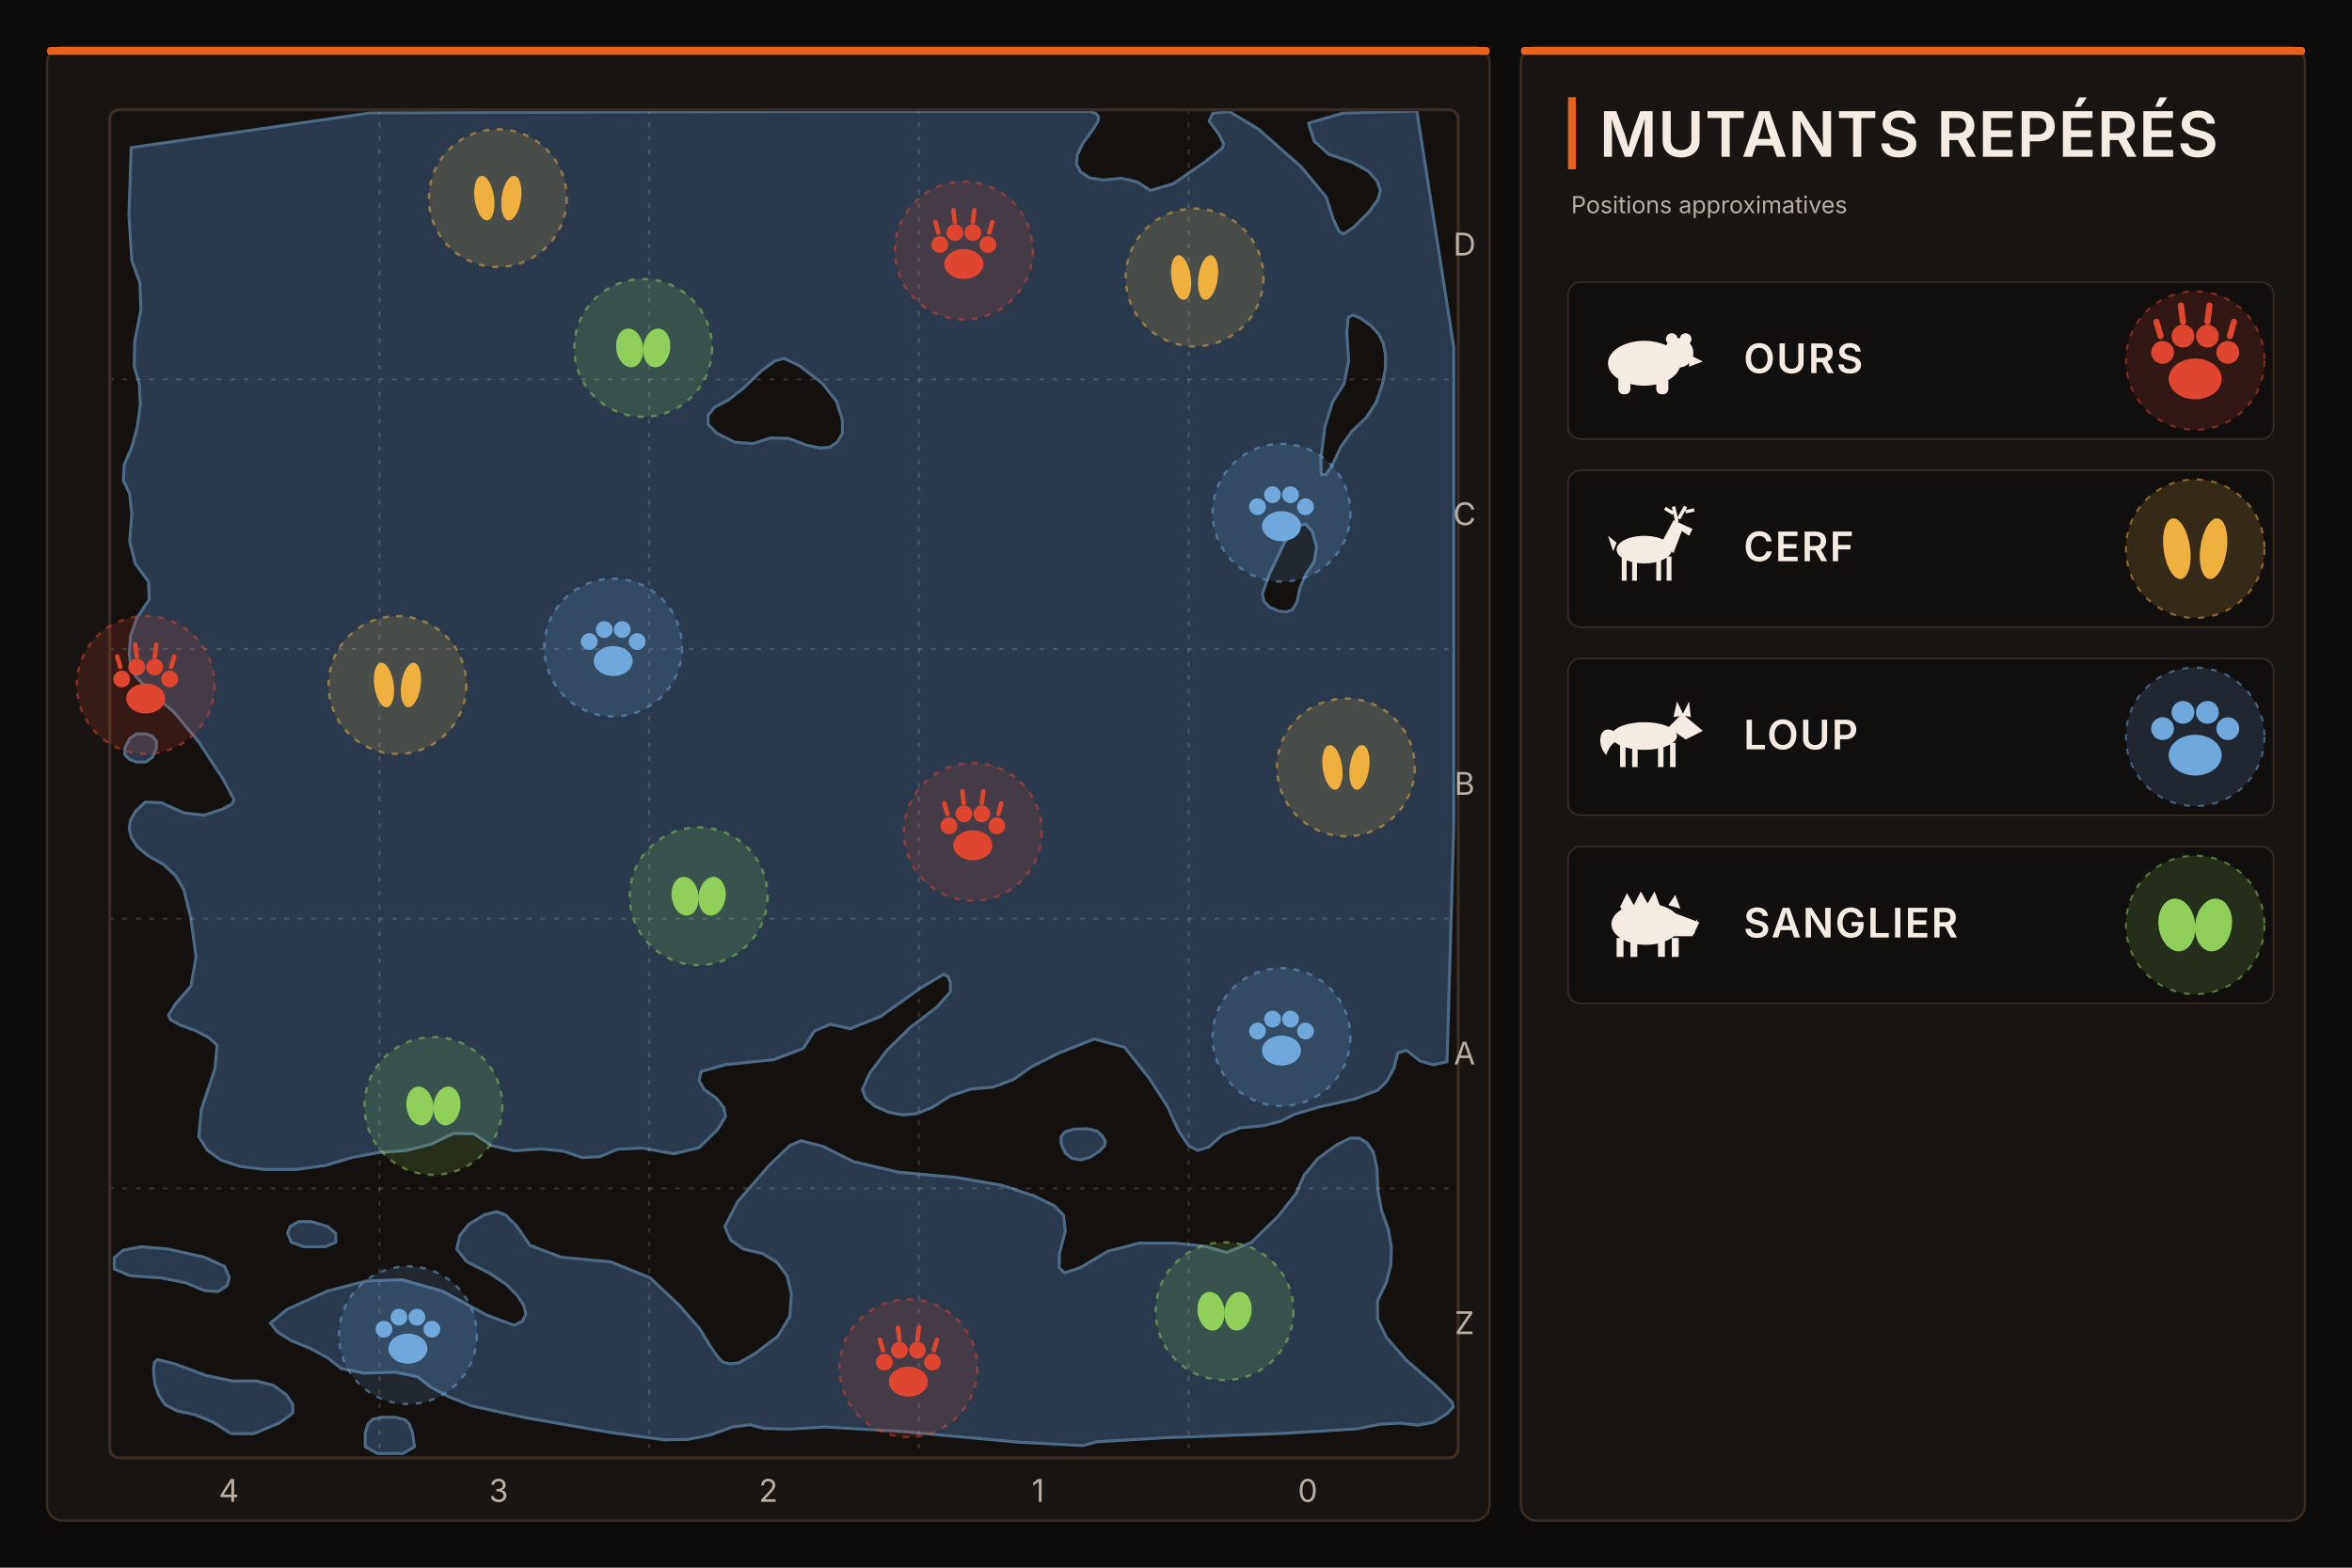
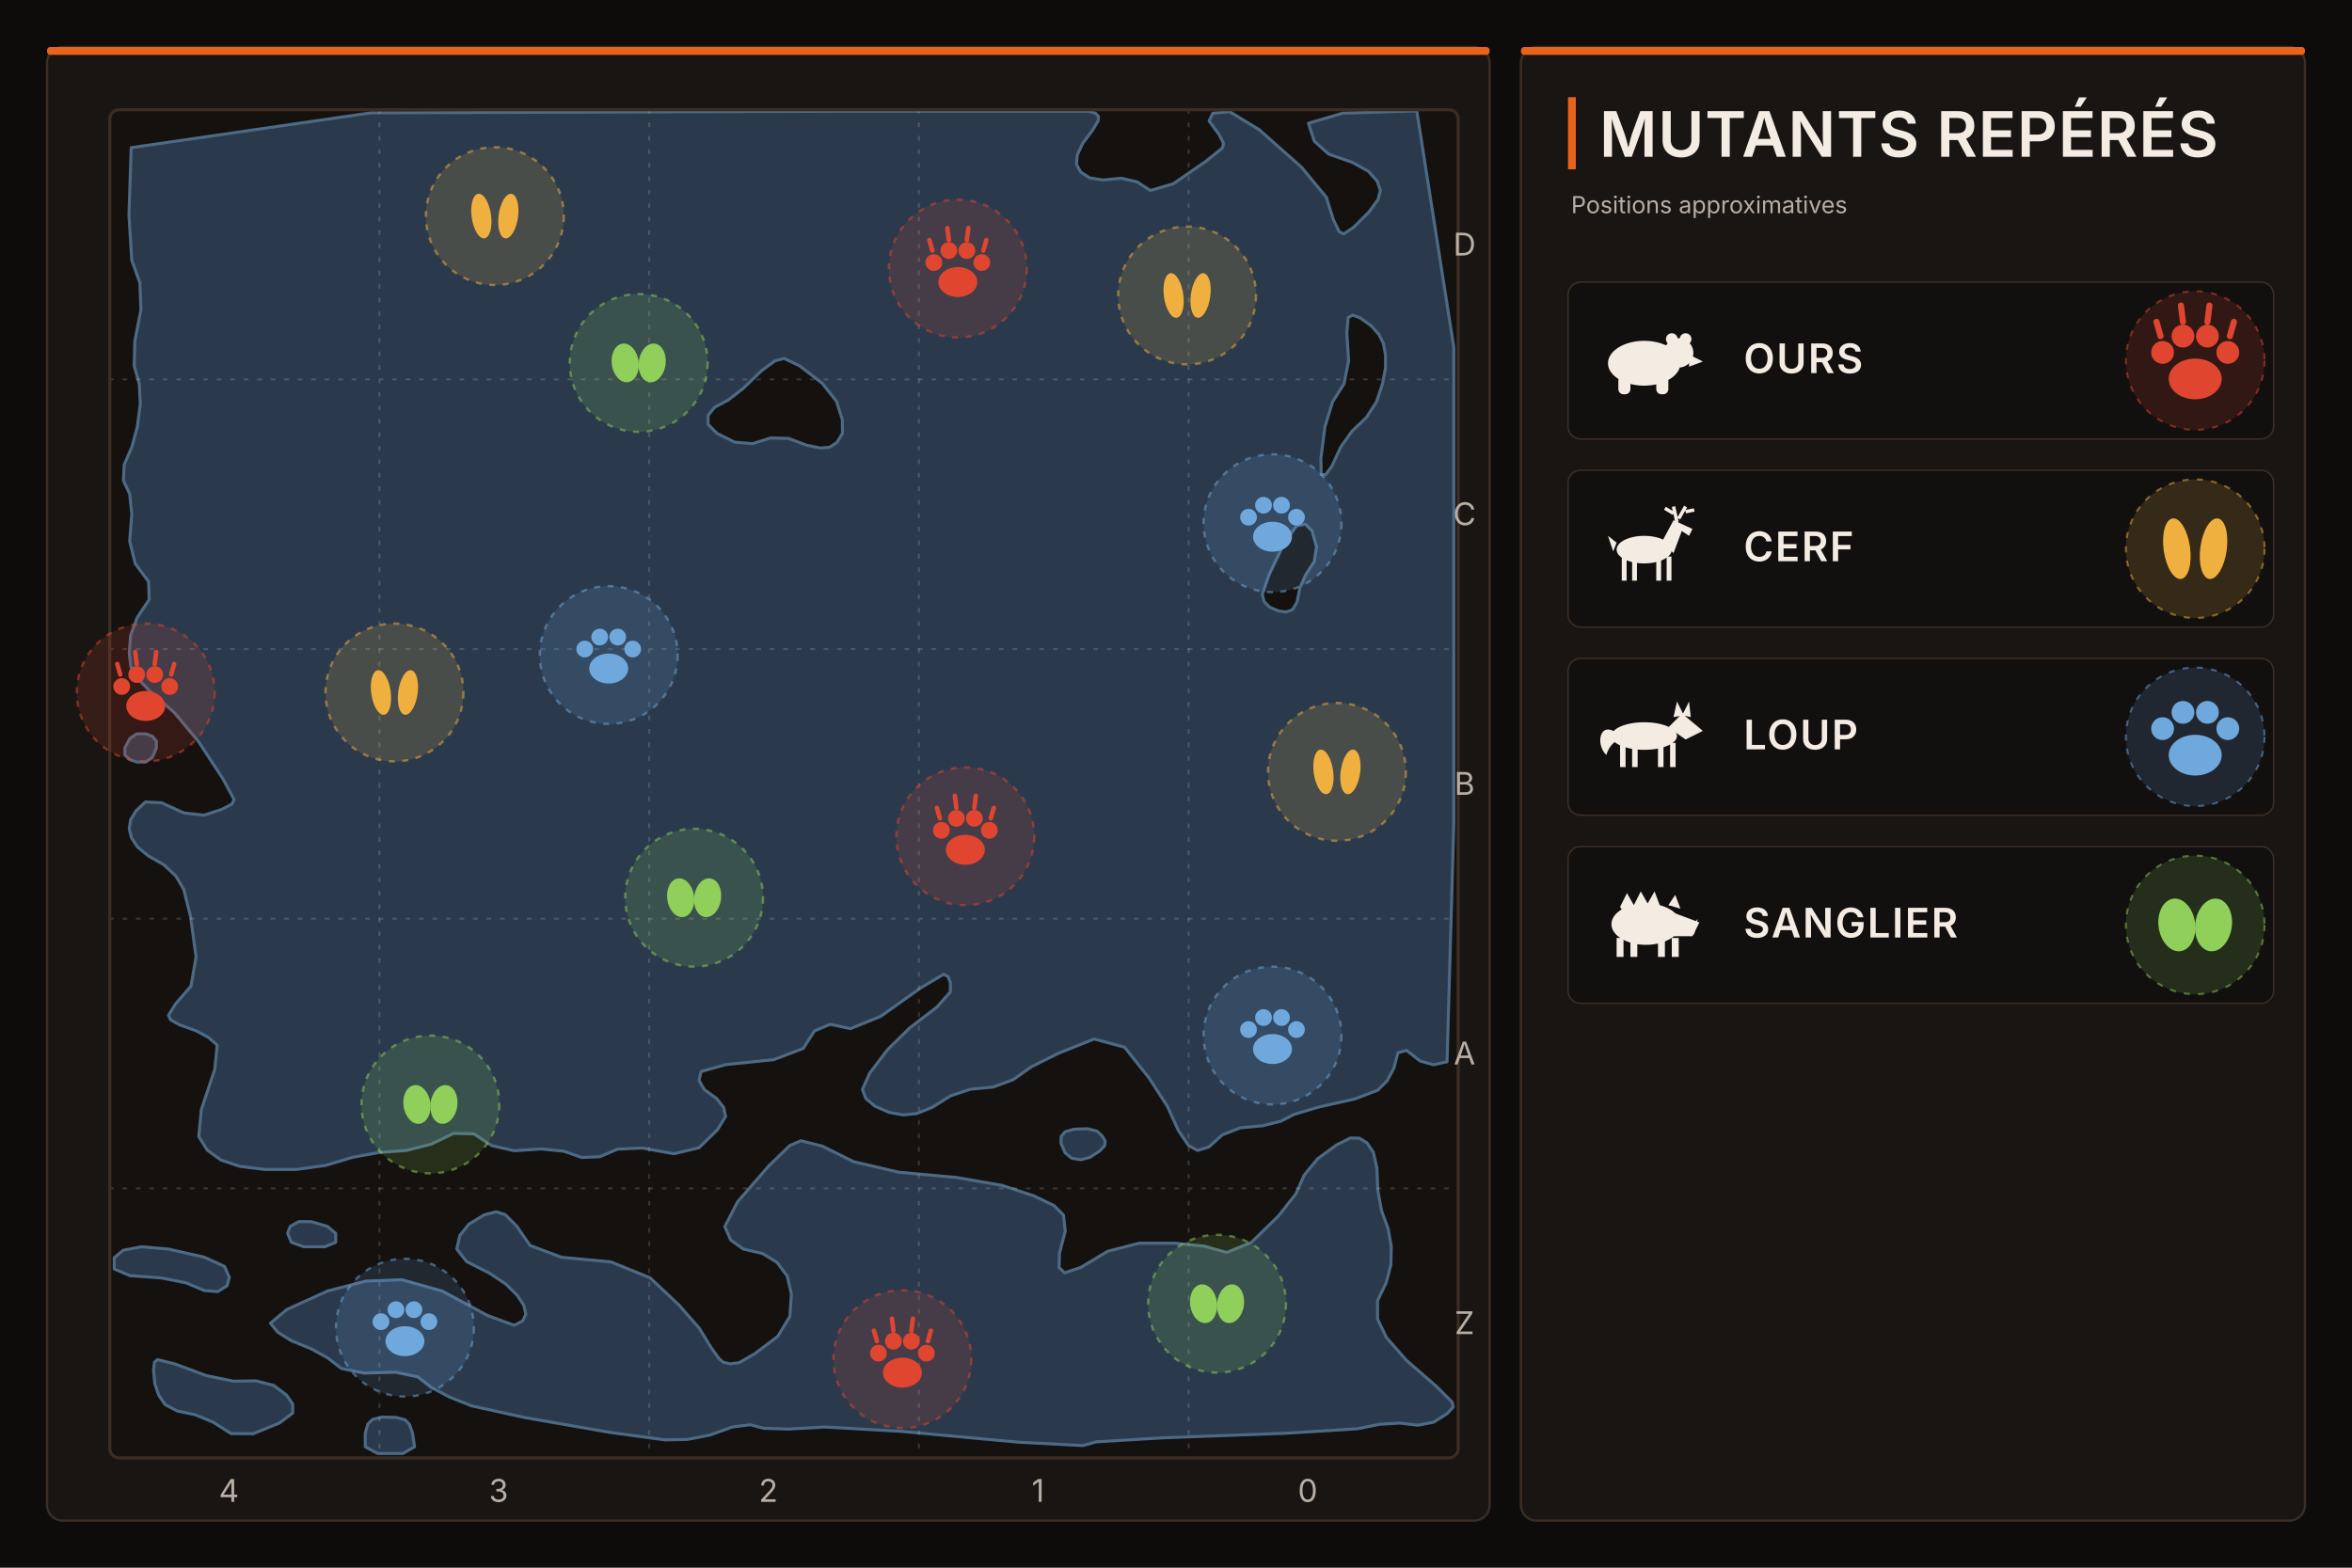
<svg xmlns="http://www.w3.org/2000/svg" viewBox="0 0 1500 1000" role="img" aria-labelledby="ttlm">
  <defs>
    <clipPath id="mapclipm">
      <rect x="0" y="0" width="900" height="900" rx="6" />
    </clipPath>
  </defs>
  <rect width="1500" height="1000" fill="#0d0c0b" />
  <rect x="30" y="30" width="920" height="940" rx="10" fill="#181513" stroke="#3a2d24" stroke-width="1.5" />
  <rect x="30" y="30" width="920" height="5" rx="2" fill="#e8631c" />
  <rect x="970" y="30" width="500" height="940" rx="10" fill="#181513" stroke="#3a2d24" stroke-width="1.5" />
  <rect x="970" y="30" width="500" height="5" rx="2" fill="#e8631c" />
  <g transform="translate(70,70) scale(0.9556)">
    <g clip-path="url(#mapclipm)">
      <rect width="900" height="900" fill="#14110f" />
      <path d="M14.3 25.3L12.8 70.4L14.7 100.5L20.1 115.5L20.8 133.5L16.7 154.5L16.3 171L19.7 183L20.4 196.5L18.4 211.5L14.8 225L9.6 237L9.1 247.5L13.3 256.5L14.7 270L13.3 288L17 303L25.9 315L26.3 327L18.3 339L13.9 351L13 363L14.1 372L17.1 378L26.7 388.1L42.9 402.2L59.2 421.7L75.5 446.6L83 460.5L81.5 463.5L74.8 467L62.9 470.9L49.5 469.4L34.5 462.6L23.8 462.1L17.5 468L13.9 474L13 480L14.5 486L18.4 492L25.6 498L36.1 504L44.1 511.5L49.4 520.5L53.9 538.5L57.6 565.5L54.2 585L43.8 597L39.2 604.5L40.6 607.5L46.7 610.9L57.6 614.8L65.9 619.3L71.7 624.4L70.1 640.5L61.1 667.5L59.4 685.5L65.1 694.5L74.2 701.1L86.7 705.3L103.5 707.4L124.5 707.4L144 704.7L162 699.3L180 696L198 694.7L214.5 690.5L229.5 683.3L243 683.6L255 691.5L270 694.9L288 693.7L303 695.2L315 699.4L327 698.9L339 693.8L355.5 693.1L376.5 696.9L393.2 692.9L405.5 681L411 672L409.7 666L405 660L396.7 654L393.3 648L394.6 642L411.2 637.4L443.1 634.1L462.8 626.6L470.3 614.9L480.8 610.5L494.3 613.4L514.5 605.2L541.5 586L556.5 577.1L559.5 578.7L561 582.6L561 588.9L552 599L534 612.8L519 627.5L507.1 643.2L502.3 654L504.6 660L510.6 665.1L520.2 669.3L529.5 671L538.5 670.1L549 665.9L561 658.3L574.5 653.8L589.5 652.4L603 647.4L615 638.9L633 629.9L657 620.3L677.3 625.8L693.8 646.6L705.8 665.2L713.3 681.6L720 691.4L726 694.7L733.5 692.4L742.5 684.3L754.5 679.6L769.5 678.2L781.5 675.2L790.5 670.6L807 665.7L831 660.3L846.2 654.5L852.5 648.2L857 639.8L859.7 629.5L865.5 627.9L874.5 635L883.5 637.5L892.5 635.5L897 475.8L897 158.6L872.3 0.8L822.8 2.3L800 9L803.9 21L813.6 29.7L829.2 35.1L840 41.1L845.9 47.7L848 54L846.4 60L840.4 68.2L830.1 78.5L823.5 82.9L820.5 81.4L816.6 73.3L811.9 58.4L795.4 38.4L767.1 13.3L747.4 1.3L736.1 2.4L733.7 7.5L740.3 16.5L743.3 22.5L742.6 25.5L731.4 34.5L709.8 49.4L694.5 53.9L685.5 48.1L675 45.7L663 46.9L654 45.5L648 41.6L645.2 36.5L645.7 30.2L649.3 22.5L656 13.5L659.6 7.5L659.9 4.5L657.8 2.3L653.3 1L492 1L174 2.1ZM825.6 148.9L826.8 167.6L823.7 183L816.1 195L811 211.6L808.3 232.7L808.5 243.4L811.5 243.6L815.8 237.6L821.5 225.2L829.1 214.5L838.6 205.5L845.4 195L849.4 183L851.4 172.5L851.4 163.5L850 156L847 150L841.9 144.3L834.6 139L829.5 137.1L826.5 138.7ZM435 174.2L423 185.8L412.6 193.9L403.7 198.6L399.3 204L399.3 210L405.2 216L417.1 221.9L429 222.9L441 219.1L453 219.4L465 223.9L474.2 225.8L480.5 225.3L485.4 222L489 216L488.9 206.9L485 194.6L475.5 182.6L460.5 171L450 166L444 167.6ZM783.9 289.1L773.7 310.4L769.2 323.4L770.4 328.3L774 332L780 334.6L785.1 335.2L789.4 333.7L792.4 328.5L794.2 319.5L798.1 310.5L803.9 301.5L805.4 291.8L802.5 281.3L798 276.6L792 277.8ZM13.4 419.7L10.1 425.9L10.1 430.6L13.4 433.8L18 435.4L24 435.4L28.4 432.3L31.1 426.1L31.1 421.4L28.4 418.2L24 416.6L18 416.6ZM637.6 682.2L634.9 685.4L634.9 690.1L637.6 696.3L642 699.9L648 700.9L654.2 699.3L660.6 695.1L664 691.5L664.3 688.5L662.6 685.3L658.9 681.8L652.5 680.2L643.5 680.5ZM461.3 688.2L453.9 691.4L439.8 705L419 729L410.5 745.5L414.4 754.5L422.8 760.5L435.7 763.5L445.4 769.5L452.1 778.5L454.9 790.5L453.9 805.5L445.8 818.8L430.6 830.3L420 836.4L414 837.1L409.5 836.1L406.5 833.5L401.1 825.9L393.4 813.3L379.9 797.9L360.6 779.7L334.5 769.1L301.5 766L280.5 758.1L271.5 745.1L264 737.6L258 735.6L249.9 737.7L239.7 743.9L233.6 751.5L231.6 760.5L238.2 768.9L253.4 776.6L264.6 784.1L271.9 791.4L276.3 798L277.7 804L275.6 808.5L269.9 811.4L252 804.8L222 788.6L195 781L171 781.9L145.4 788.5L118.3 800.8L107.2 810L112.1 816L121.2 821.7L134.4 827.1L145.5 833.2L154.5 840.2L169.5 843.3L190.5 842.7L205.5 845.8L214.5 852.8L226.5 859.2L241.5 865.2L277.5 873.1L334.5 883L370.5 887.9L385.5 887.6L400.5 884.7L415.5 879.3L427.5 877.8L436.5 880.2L453 880.7L477 879.3L528 882.2L606 889.4L649.5 891.7L658.5 889.2L703.5 886.5L784.5 883.5L832.5 880.5L847.5 877.5L861 876.7L873 878.1L883.5 876.1L892.5 870.4L896.6 866L895.9 862.7L885.4 852.2L865.1 834.5L852 819.5L846.1 807.2L846.1 795L851.9 783L855 771L855.3 759L853.2 747L848.8 735L846.3 721.5L845.7 706.5L843.3 695.9L839.1 689.7L834 686.5L828 686.4L818.7 691L806.1 700.3L797.1 711.2L791.7 723.5L780 738.4L762 756L745.5 762.8L730.5 758.6L711 756.6L687 756.6L666 762L648 772.8L637.2 776.4L633.6 772.8L633.8 763.5L637.7 748.5L636.5 737.8L630.2 731.5L616.5 724.9L595.5 718L565.5 712.8L526.5 709.2L496.5 702.2L475.5 691.8ZM126.1 742.2L120.4 745.4L118.7 750L121.2 756L129.5 759L143.7 759L150.8 756L150.8 750L145.3 745.4L134.4 742.2ZM21 759L9 761.3L3 766.3L3 773.8L13.5 778.3L34.5 779.8L51 783.1L63 788.2L72.1 788.9L78.3 785L79.8 779.4L76.6 772.1L63 765.9L39 760.5ZM31.9 834.3L29.8 836.1L29.2 841.5L30.1 850.5L32.7 858.1L36.9 864.3L45 868.6L57 871.1L69 876.1L81 883.7L95.8 883.8L113.3 876.6L122.1 870L122.1 864L117.8 857.8L109.3 851.5L97.5 848.5L82.5 848.7L64.5 845L43.5 837.2ZM175.4 874.2L172.2 877.4L170.5 883.5L170.5 892.5L178.8 897L195.6 897L203.4 892.5L202.1 883.5L200 877.5L197.1 874.5L191 872.9L181.7 872.7Z" fill="#2a3a4c" fill-rule="evenodd" stroke="#4d6a85" stroke-width="2" stroke-linejoin="round" />
      <path d="M180 0V900M0 180H900" stroke="#f4ece3" stroke-opacity=".16" stroke-width="1.4" stroke-dasharray="2 7" stroke-linecap="round" fill="none" />
      <path d="M360 0V900M0 360H900" stroke="#f4ece3" stroke-opacity=".16" stroke-width="1.4" stroke-dasharray="2 7" stroke-linecap="round" fill="none" />
      <path d="M540 0V900M0 540H900" stroke="#f4ece3" stroke-opacity=".16" stroke-width="1.4" stroke-dasharray="2 7" stroke-linecap="round" fill="none" />
      <path d="M720 0V900M0 720H900" stroke="#f4ece3" stroke-opacity=".16" stroke-width="1.4" stroke-dasharray="2 7" stroke-linecap="round" fill="none" />
    </g>
  </g>
  <rect x="70" y="70" width="860" height="860" rx="6" fill="none" stroke="#3a2d24" stroke-width="2" />
  <text x="146" y="958" text-anchor="middle" font-family="Oswald,Inter,Arial,sans-serif" font-size="20" fill="#b9aea3">4</text>
  <text x="934" y="163" text-anchor="middle" font-family="Oswald,Inter,Arial,sans-serif" font-size="20" fill="#b9aea3">D</text>
  <text x="318" y="958" text-anchor="middle" font-family="Oswald,Inter,Arial,sans-serif" font-size="20" fill="#b9aea3">3</text>
  <text x="934" y="335" text-anchor="middle" font-family="Oswald,Inter,Arial,sans-serif" font-size="20" fill="#b9aea3">C</text>
  <text x="490" y="958" text-anchor="middle" font-family="Oswald,Inter,Arial,sans-serif" font-size="20" fill="#b9aea3">2</text>
  <text x="934" y="507" text-anchor="middle" font-family="Oswald,Inter,Arial,sans-serif" font-size="20" fill="#b9aea3">B</text>
  <text x="662" y="958" text-anchor="middle" font-family="Oswald,Inter,Arial,sans-serif" font-size="20" fill="#b9aea3">1</text>
  <text x="934" y="679" text-anchor="middle" font-family="Oswald,Inter,Arial,sans-serif" font-size="20" fill="#b9aea3">A</text>
  <text x="834" y="958" text-anchor="middle" font-family="Oswald,Inter,Arial,sans-serif" font-size="20" fill="#b9aea3">0</text>
  <text x="934" y="851" text-anchor="middle" font-family="Oswald,Inter,Arial,sans-serif" font-size="20" fill="#b9aea3">Z</text>
  <g transform="translate(70,70) scale(0.9556)">
-     <g transform="translate(259,59)">
-       <circle r="46" fill="#f0b040" fill-opacity=".16" stroke="#f0b040" stroke-opacity=".5" stroke-width="1.6" stroke-dasharray="4 5" />
-       <g fill="#f0b040">
-         <ellipse cx="-9" cy="0" rx="6.5" ry="15" transform="rotate(-8 -9 0)" />
-         <ellipse cx="9" cy="0" rx="6.5" ry="15" transform="rotate(8 9 0)" />
-       </g>
-     </g>
-     <g transform="translate(724,112)">
-       <circle r="46" fill="#f0b040" fill-opacity=".16" stroke="#f0b040" stroke-opacity=".5" stroke-width="1.6" stroke-dasharray="4 5" />
-       <g fill="#f0b040">
-         <ellipse cx="-9" cy="0" rx="6.5" ry="15" transform="rotate(-8 -9 0)" />
-         <ellipse cx="9" cy="0" rx="6.5" ry="15" transform="rotate(8 9 0)" />
-       </g>
-     </g>
-     <g transform="translate(192,384)">
-       <circle r="46" fill="#f0b040" fill-opacity=".16" stroke="#f0b040" stroke-opacity=".5" stroke-width="1.6" stroke-dasharray="4 5" />
-       <g fill="#f0b040">
-         <ellipse cx="-9" cy="0" rx="6.5" ry="15" transform="rotate(-8 -9 0)" />
-         <ellipse cx="9" cy="0" rx="6.5" ry="15" transform="rotate(8 9 0)" />
-       </g>
-     </g>
-     <g transform="translate(825,439)">
-       <circle r="46" fill="#f0b040" fill-opacity=".16" stroke="#f0b040" stroke-opacity=".5" stroke-width="1.6" stroke-dasharray="4 5" />
-       <g fill="#f0b040">
-         <ellipse cx="-9" cy="0" rx="6.5" ry="15" transform="rotate(-8 -9 0)" />
-         <ellipse cx="9" cy="0" rx="6.5" ry="15" transform="rotate(8 9 0)" />
-       </g>
-     </g>
-     <g transform="translate(570,94)">
-       <circle r="46" fill="#e0452f" fill-opacity=".16" stroke="#e0452f" stroke-opacity=".5" stroke-width="1.6" stroke-dasharray="4 5" />
-       <g fill="#e0452f">
-         <ellipse cx="0" cy="9" rx="13" ry="10" />
-         <circle cx="-16" cy="-4" r="5.6" />
-         <circle cx="-6" cy="-12" r="5.6" />
-         <circle cx="6" cy="-12" r="5.6" />
-         <circle cx="16" cy="-4" r="5.6" />
-         <path d="M-17,-12 l-2,-7 M-6,-19 l-1,-8 M6,-19 l1,-8 M17,-12 l2,-7" stroke="#e0452f" stroke-width="3" stroke-linecap="round" />
-       </g>
-     </g>
-     <g transform="translate(576,482)">
-       <circle r="46" fill="#e0452f" fill-opacity=".16" stroke="#e0452f" stroke-opacity=".5" stroke-width="1.6" stroke-dasharray="4 5" />
-       <g fill="#e0452f">
-         <ellipse cx="0" cy="9" rx="13" ry="10" />
-         <circle cx="-16" cy="-4" r="5.6" />
-         <circle cx="-6" cy="-12" r="5.6" />
-         <circle cx="6" cy="-12" r="5.6" />
-         <circle cx="16" cy="-4" r="5.6" />
-         <path d="M-17,-12 l-2,-7 M-6,-19 l-1,-8 M6,-19 l1,-8 M17,-12 l2,-7" stroke="#e0452f" stroke-width="3" stroke-linecap="round" />
-       </g>
-     </g>
-     <g transform="translate(24,384)">
-       <circle r="46" fill="#e0452f" fill-opacity=".16" stroke="#e0452f" stroke-opacity=".5" stroke-width="1.6" stroke-dasharray="4 5" />
-       <g fill="#e0452f">
-         <ellipse cx="0" cy="9" rx="13" ry="10" />
-         <circle cx="-16" cy="-4" r="5.6" />
-         <circle cx="-6" cy="-12" r="5.6" />
-         <circle cx="6" cy="-12" r="5.6" />
-         <circle cx="16" cy="-4" r="5.6" />
-         <path d="M-17,-12 l-2,-7 M-6,-19 l-1,-8 M6,-19 l1,-8 M17,-12 l2,-7" stroke="#e0452f" stroke-width="3" stroke-linecap="round" />
-       </g>
-     </g>
-     <g transform="translate(533,840)">
-       <circle r="46" fill="#e0452f" fill-opacity=".16" stroke="#e0452f" stroke-opacity=".5" stroke-width="1.6" stroke-dasharray="4 5" />
-       <g fill="#e0452f">
-         <ellipse cx="0" cy="9" rx="13" ry="10" />
-         <circle cx="-16" cy="-4" r="5.6" />
-         <circle cx="-6" cy="-12" r="5.6" />
-         <circle cx="6" cy="-12" r="5.6" />
-         <circle cx="16" cy="-4" r="5.6" />
-         <path d="M-17,-12 l-2,-7 M-6,-19 l-1,-8 M6,-19 l1,-8 M17,-12 l2,-7" stroke="#e0452f" stroke-width="3" stroke-linecap="round" />
-       </g>
-     </g>
-     <g transform="translate(356,159)">
-       <circle r="46" fill="#8fcf5a" fill-opacity=".16" stroke="#8fcf5a" stroke-opacity=".5" stroke-width="1.6" stroke-dasharray="4 5" />
-       <g fill="#8fcf5a">
-         <ellipse cx="-9" cy="0" rx="9" ry="13" transform="rotate(-8 -9 0)" />
-         <ellipse cx="9" cy="0" rx="9" ry="13" transform="rotate(8 9 0)" />
-       </g>
-     </g>
-     <g transform="translate(393,525)">
-       <circle r="46" fill="#8fcf5a" fill-opacity=".16" stroke="#8fcf5a" stroke-opacity=".5" stroke-width="1.6" stroke-dasharray="4 5" />
-       <g fill="#8fcf5a">
-         <ellipse cx="-9" cy="0" rx="9" ry="13" transform="rotate(-8 -9 0)" />
-         <ellipse cx="9" cy="0" rx="9" ry="13" transform="rotate(8 9 0)" />
-       </g>
-     </g>
-     <g transform="translate(216,665)">
-       <circle r="46" fill="#8fcf5a" fill-opacity=".16" stroke="#8fcf5a" stroke-opacity=".5" stroke-width="1.6" stroke-dasharray="4 5" />
-       <g fill="#8fcf5a">
-         <ellipse cx="-9" cy="0" rx="9" ry="13" transform="rotate(-8 -9 0)" />
-         <ellipse cx="9" cy="0" rx="9" ry="13" transform="rotate(8 9 0)" />
-       </g>
-     </g>
-     <g transform="translate(744,802)">
-       <circle r="46" fill="#8fcf5a" fill-opacity=".16" stroke="#8fcf5a" stroke-opacity=".5" stroke-width="1.6" stroke-dasharray="4 5" />
-       <g fill="#8fcf5a">
-         <ellipse cx="-9" cy="0" rx="9" ry="13" transform="rotate(-8 -9 0)" />
-         <ellipse cx="9" cy="0" rx="9" ry="13" transform="rotate(8 9 0)" />
-       </g>
-     </g>
-     <g transform="translate(336,359)">
-       <circle r="46" fill="#6fa8dc" fill-opacity=".16" stroke="#6fa8dc" stroke-opacity=".5" stroke-width="1.6" stroke-dasharray="4 5" />
-       <g fill="#6fa8dc">
-         <ellipse cx="0" cy="9" rx="13" ry="10" />
-         <circle cx="-16" cy="-4" r="5.6" />
-         <circle cx="-6" cy="-12" r="5.6" />
-         <circle cx="6" cy="-12" r="5.6" />
-         <circle cx="16" cy="-4" r="5.6" />
-       </g>
-     </g>
-     <g transform="translate(782,269)">
-       <circle r="46" fill="#6fa8dc" fill-opacity=".16" stroke="#6fa8dc" stroke-opacity=".5" stroke-width="1.6" stroke-dasharray="4 5" />
-       <g fill="#6fa8dc">
-         <ellipse cx="0" cy="9" rx="13" ry="10" />
-         <circle cx="-16" cy="-4" r="5.6" />
-         <circle cx="-6" cy="-12" r="5.6" />
-         <circle cx="6" cy="-12" r="5.6" />
-         <circle cx="16" cy="-4" r="5.6" />
-       </g>
-     </g>
-     <g transform="translate(782,619)">
-       <circle r="46" fill="#6fa8dc" fill-opacity=".16" stroke="#6fa8dc" stroke-opacity=".5" stroke-width="1.6" stroke-dasharray="4 5" />
-       <g fill="#6fa8dc">
-         <ellipse cx="0" cy="9" rx="13" ry="10" />
-         <circle cx="-16" cy="-4" r="5.6" />
-         <circle cx="-6" cy="-12" r="5.6" />
-         <circle cx="6" cy="-12" r="5.6" />
-         <circle cx="16" cy="-4" r="5.6" />
-       </g>
-     </g>
-     <g transform="translate(199,818)">
+     <g transform="translate(257,71)">
+       <circle r="46" fill="#f0b040" fill-opacity=".16" stroke="#f0b040" stroke-opacity=".5" stroke-width="1.6" stroke-dasharray="4 5" />
+       <g fill="#f0b040">
+         <ellipse cx="-9" cy="0" rx="6.5" ry="15" transform="rotate(-8 -9 0)" />
+         <ellipse cx="9" cy="0" rx="6.5" ry="15" transform="rotate(8 9 0)" />
+       </g>
+     </g>
+     <g transform="translate(719,124)">
+       <circle r="46" fill="#f0b040" fill-opacity=".16" stroke="#f0b040" stroke-opacity=".5" stroke-width="1.6" stroke-dasharray="4 5" />
+       <g fill="#f0b040">
+         <ellipse cx="-9" cy="0" rx="6.5" ry="15" transform="rotate(-8 -9 0)" />
+         <ellipse cx="9" cy="0" rx="6.5" ry="15" transform="rotate(8 9 0)" />
+       </g>
+     </g>
+     <g transform="translate(190,389)">
+       <circle r="46" fill="#f0b040" fill-opacity=".16" stroke="#f0b040" stroke-opacity=".5" stroke-width="1.6" stroke-dasharray="4 5" />
+       <g fill="#f0b040">
+         <ellipse cx="-9" cy="0" rx="6.5" ry="15" transform="rotate(-8 -9 0)" />
+         <ellipse cx="9" cy="0" rx="6.5" ry="15" transform="rotate(8 9 0)" />
+       </g>
+     </g>
+     <g transform="translate(819,442)">
+       <circle r="46" fill="#f0b040" fill-opacity=".16" stroke="#f0b040" stroke-opacity=".5" stroke-width="1.6" stroke-dasharray="4 5" />
+       <g fill="#f0b040">
+         <ellipse cx="-9" cy="0" rx="6.5" ry="15" transform="rotate(-8 -9 0)" />
+         <ellipse cx="9" cy="0" rx="6.5" ry="15" transform="rotate(8 9 0)" />
+       </g>
+     </g>
+     <g transform="translate(566,106)">
+       <circle r="46" fill="#e0452f" fill-opacity=".16" stroke="#e0452f" stroke-opacity=".5" stroke-width="1.6" stroke-dasharray="4 5" />
+       <g fill="#e0452f">
+         <ellipse cx="0" cy="9" rx="13" ry="10" />
+         <circle cx="-16" cy="-4" r="5.6" />
+         <circle cx="-6" cy="-12" r="5.6" />
+         <circle cx="6" cy="-12" r="5.6" />
+         <circle cx="16" cy="-4" r="5.6" />
+         <path d="M-17,-12 l-2,-7 M-6,-19 l-1,-8 M6,-19 l1,-8 M17,-12 l2,-7" stroke="#e0452f" stroke-width="3" stroke-linecap="round" />
+       </g>
+     </g>
+     <g transform="translate(571,485)">
+       <circle r="46" fill="#e0452f" fill-opacity=".16" stroke="#e0452f" stroke-opacity=".5" stroke-width="1.6" stroke-dasharray="4 5" />
+       <g fill="#e0452f">
+         <ellipse cx="0" cy="9" rx="13" ry="10" />
+         <circle cx="-16" cy="-4" r="5.6" />
+         <circle cx="-6" cy="-12" r="5.6" />
+         <circle cx="6" cy="-12" r="5.6" />
+         <circle cx="16" cy="-4" r="5.6" />
+         <path d="M-17,-12 l-2,-7 M-6,-19 l-1,-8 M6,-19 l1,-8 M17,-12 l2,-7" stroke="#e0452f" stroke-width="3" stroke-linecap="round" />
+       </g>
+     </g>
+     <g transform="translate(24,389)">
+       <circle r="46" fill="#e0452f" fill-opacity=".16" stroke="#e0452f" stroke-opacity=".5" stroke-width="1.6" stroke-dasharray="4 5" />
+       <g fill="#e0452f">
+         <ellipse cx="0" cy="9" rx="13" ry="10" />
+         <circle cx="-16" cy="-4" r="5.6" />
+         <circle cx="-6" cy="-12" r="5.6" />
+         <circle cx="6" cy="-12" r="5.6" />
+         <circle cx="16" cy="-4" r="5.6" />
+         <path d="M-17,-12 l-2,-7 M-6,-19 l-1,-8 M6,-19 l1,-8 M17,-12 l2,-7" stroke="#e0452f" stroke-width="3" stroke-linecap="round" />
+       </g>
+     </g>
+     <g transform="translate(529,834)">
+       <circle r="46" fill="#e0452f" fill-opacity=".16" stroke="#e0452f" stroke-opacity=".5" stroke-width="1.6" stroke-dasharray="4 5" />
+       <g fill="#e0452f">
+         <ellipse cx="0" cy="9" rx="13" ry="10" />
+         <circle cx="-16" cy="-4" r="5.6" />
+         <circle cx="-6" cy="-12" r="5.6" />
+         <circle cx="6" cy="-12" r="5.6" />
+         <circle cx="16" cy="-4" r="5.6" />
+         <path d="M-17,-12 l-2,-7 M-6,-19 l-1,-8 M6,-19 l1,-8 M17,-12 l2,-7" stroke="#e0452f" stroke-width="3" stroke-linecap="round" />
+       </g>
+     </g>
+     <g transform="translate(353,169)">
+       <circle r="46" fill="#8fcf5a" fill-opacity=".16" stroke="#8fcf5a" stroke-opacity=".5" stroke-width="1.6" stroke-dasharray="4 5" />
+       <g fill="#8fcf5a">
+         <ellipse cx="-9" cy="0" rx="9" ry="13" transform="rotate(-8 -9 0)" />
+         <ellipse cx="9" cy="0" rx="9" ry="13" transform="rotate(8 9 0)" />
+       </g>
+     </g>
+     <g transform="translate(390,526)">
+       <circle r="46" fill="#8fcf5a" fill-opacity=".16" stroke="#8fcf5a" stroke-opacity=".5" stroke-width="1.6" stroke-dasharray="4 5" />
+       <g fill="#8fcf5a">
+         <ellipse cx="-9" cy="0" rx="9" ry="13" transform="rotate(-8 -9 0)" />
+         <ellipse cx="9" cy="0" rx="9" ry="13" transform="rotate(8 9 0)" />
+       </g>
+     </g>
+     <g transform="translate(214,664)">
+       <circle r="46" fill="#8fcf5a" fill-opacity=".16" stroke="#8fcf5a" stroke-opacity=".5" stroke-width="1.6" stroke-dasharray="4 5" />
+       <g fill="#8fcf5a">
+         <ellipse cx="-9" cy="0" rx="9" ry="13" transform="rotate(-8 -9 0)" />
+         <ellipse cx="9" cy="0" rx="9" ry="13" transform="rotate(8 9 0)" />
+       </g>
+     </g>
+     <g transform="translate(739,797)">
+       <circle r="46" fill="#8fcf5a" fill-opacity=".16" stroke="#8fcf5a" stroke-opacity=".5" stroke-width="1.6" stroke-dasharray="4 5" />
+       <g fill="#8fcf5a">
+         <ellipse cx="-9" cy="0" rx="9" ry="13" transform="rotate(-8 -9 0)" />
+         <ellipse cx="9" cy="0" rx="9" ry="13" transform="rotate(8 9 0)" />
+       </g>
+     </g>
+     <g transform="translate(333,364)">
+       <circle r="46" fill="#6fa8dc" fill-opacity=".16" stroke="#6fa8dc" stroke-opacity=".5" stroke-width="1.6" stroke-dasharray="4 5" />
+       <g fill="#6fa8dc">
+         <ellipse cx="0" cy="9" rx="13" ry="10" />
+         <circle cx="-16" cy="-4" r="5.6" />
+         <circle cx="-6" cy="-12" r="5.6" />
+         <circle cx="6" cy="-12" r="5.6" />
+         <circle cx="16" cy="-4" r="5.6" />
+       </g>
+     </g>
+     <g transform="translate(776,276)">
+       <circle r="46" fill="#6fa8dc" fill-opacity=".16" stroke="#6fa8dc" stroke-opacity=".5" stroke-width="1.6" stroke-dasharray="4 5" />
+       <g fill="#6fa8dc">
+         <ellipse cx="0" cy="9" rx="13" ry="10" />
+         <circle cx="-16" cy="-4" r="5.6" />
+         <circle cx="-6" cy="-12" r="5.6" />
+         <circle cx="6" cy="-12" r="5.6" />
+         <circle cx="16" cy="-4" r="5.6" />
+       </g>
+     </g>
+     <g transform="translate(776,618)">
+       <circle r="46" fill="#6fa8dc" fill-opacity=".16" stroke="#6fa8dc" stroke-opacity=".5" stroke-width="1.6" stroke-dasharray="4 5" />
+       <g fill="#6fa8dc">
+         <ellipse cx="0" cy="9" rx="13" ry="10" />
+         <circle cx="-16" cy="-4" r="5.6" />
+         <circle cx="-6" cy="-12" r="5.6" />
+         <circle cx="6" cy="-12" r="5.6" />
+         <circle cx="16" cy="-4" r="5.6" />
+       </g>
+     </g>
+     <g transform="translate(197,813)">
      <circle r="46" fill="#6fa8dc" fill-opacity=".16" stroke="#6fa8dc" stroke-opacity=".5" stroke-width="1.6" stroke-dasharray="4 5" />
      <g fill="#6fa8dc">
        <ellipse cx="0" cy="9" rx="13" ry="10" />
        <circle cx="-16" cy="-4" r="5.6" />
        <circle cx="-6" cy="-12" r="5.6" />
        <circle cx="6" cy="-12" r="5.6" />
        <circle cx="16" cy="-4" r="5.6" />
      </g>
    </g>
  </g>
  <rect x="1000" y="62" width="5" height="46" fill="#e8631c" />
  <text x="1020" y="100" font-family="Oswald,Inter,Arial,sans-serif" font-weight="600" font-size="40" letter-spacing=".5" fill="#f4ece3">MUTANTS REPÉRÉS</text>
  <text x="1002" y="136" font-family="Inter,Arial,sans-serif" font-size="15" fill="#b9aea3">Positions approximatives</text>
  <rect x="1000" y="180" width="450" height="100" rx="8" fill="#0d0c0b" fill-opacity=".55" stroke="#3a2d24" />
  <g fill="#f4ece3" color="#f4ece3" transform="translate(1020,202) scale(1.1)">
    <ellipse cx="26" cy="27" rx="21" ry="13" />
    <circle cx="46" cy="21" r="8.5" />
    <circle cx="42" cy="13" r="3.4" />
    <circle cx="50" cy="13" r="3.4" />
    <polygon points="52,22 60,26 52,29" />
    <rect x="11" y="34" width="7" height="11" rx="3" />
    <rect x="33" y="34" width="7" height="11" rx="3" />
  </g>
  <text x="1112" y="238" font-family="Oswald,Inter,Arial,sans-serif" font-weight="600" font-size="26" letter-spacing=".04em" fill="#f4ece3">OURS</text>
  <g transform="translate(1400,230) scale(1.3)">
    <circle r="34" fill="#e0452f" fill-opacity=".16" stroke="#e0452f" stroke-opacity=".5" stroke-dasharray="3 4" />
    <g fill="#e0452f">
      <ellipse cx="0" cy="9" rx="13" ry="10" />
      <circle cx="-16" cy="-4" r="5.6" />
      <circle cx="-6" cy="-12" r="5.6" />
      <circle cx="6" cy="-12" r="5.6" />
      <circle cx="16" cy="-4" r="5.6" />
      <path d="M-17,-12 l-2,-7 M-6,-19 l-1,-8 M6,-19 l1,-8 M17,-12 l2,-7" stroke="#e0452f" stroke-width="3" stroke-linecap="round" />
    </g>
  </g>
  <rect x="1000" y="300" width="450" height="100" rx="8" fill="#0d0c0b" fill-opacity=".55" stroke="#3a2d24" />
  <g fill="#f4ece3" color="#f4ece3" transform="translate(1020,322) scale(1.1)">
    <ellipse cx="26" cy="26" rx="16" ry="8" />
    <polygon points="36,22 43,9 49,12 43,28" />
    <polygon points="43,9 54,14 52,18 46,14" />
    <rect x="13" y="30" width="2.8" height="14" />
    <rect x="19" y="30" width="2.8" height="14" />
    <rect x="33" y="30" width="2.8" height="14" />
    <rect x="39" y="30" width="2.8" height="14" />
    <path d="M45,10 L43,1 M43,5 L38,2 M46,8 L50,1 M50,4 L55,3" stroke="currentColor" stroke-width="2" fill="none" />
    <polygon points="10,22 5,18 8,27" />
  </g>
  <text x="1112" y="358" font-family="Oswald,Inter,Arial,sans-serif" font-weight="600" font-size="26" letter-spacing=".04em" fill="#f4ece3">CERF</text>
  <g transform="translate(1400,350) scale(1.3)">
    <circle r="34" fill="#f0b040" fill-opacity=".16" stroke="#f0b040" stroke-opacity=".5" stroke-dasharray="3 4" />
    <g fill="#f0b040">
      <ellipse cx="-9" cy="0" rx="6.5" ry="15" transform="rotate(-8 -9 0)" />
      <ellipse cx="9" cy="0" rx="6.5" ry="15" transform="rotate(8 9 0)" />
    </g>
  </g>
  <rect x="1000" y="420" width="450" height="100" rx="8" fill="#0d0c0b" fill-opacity=".55" stroke="#3a2d24" />
  <g fill="#f4ece3" color="#f4ece3" transform="translate(1020,442) scale(1.1)">
    <ellipse cx="26" cy="25" rx="19" ry="8" />
    <polygon points="40,20 48,12 60,22 50,27" />
    <polygon points="43,14 45,5 49,13" />
    <polygon points="48,13 52,5 53,14" />
    <path d="M8,22 C0,18 -2,30 4,36 C6,30 9,28 12,27 Z" />
    <rect x="12" y="29" width="3.2" height="14" />
    <rect x="19" y="29" width="3.2" height="14" />
    <rect x="34" y="29" width="3.2" height="14" />
    <rect x="41" y="29" width="3.2" height="14" />
  </g>
  <text x="1112" y="478" font-family="Oswald,Inter,Arial,sans-serif" font-weight="600" font-size="26" letter-spacing=".04em" fill="#f4ece3">LOUP</text>
  <g transform="translate(1400,470) scale(1.3)">
    <circle r="34" fill="#6fa8dc" fill-opacity=".16" stroke="#6fa8dc" stroke-opacity=".5" stroke-dasharray="3 4" />
    <g fill="#6fa8dc">
      <ellipse cx="0" cy="9" rx="13" ry="10" />
      <circle cx="-16" cy="-4" r="5.6" />
      <circle cx="-6" cy="-12" r="5.6" />
      <circle cx="6" cy="-12" r="5.6" />
      <circle cx="16" cy="-4" r="5.6" />
    </g>
  </g>
  <rect x="1000" y="540" width="450" height="100" rx="8" fill="#0d0c0b" fill-opacity=".55" stroke="#3a2d24" />
  <g fill="#f4ece3" color="#f4ece3" transform="translate(1020,562) scale(1.1)">
    <ellipse cx="27" cy="25" rx="20" ry="12" />
    <polygon points="12,15 16,7 20,14 24,6 28,13 32,6 35,14 36,16 14,18" />
    <polygon points="42,18 58,24 54,32 42,32" />
    <polygon points="52,28 57,22 55,31" />
    <polygon points="40,14 44,8 47,16" />
    <rect x="10" y="33" width="4" height="11" />
    <rect x="18" y="33" width="4" height="11" />
    <rect x="34" y="33" width="4" height="11" />
    <rect x="42" y="33" width="4" height="11" />
  </g>
  <text x="1112" y="598" font-family="Oswald,Inter,Arial,sans-serif" font-weight="600" font-size="26" letter-spacing=".04em" fill="#f4ece3">SANGLIER</text>
  <g transform="translate(1400,590) scale(1.3)">
    <circle r="34" fill="#8fcf5a" fill-opacity=".16" stroke="#8fcf5a" stroke-opacity=".5" stroke-dasharray="3 4" />
    <g fill="#8fcf5a">
      <ellipse cx="-9" cy="0" rx="9" ry="13" transform="rotate(-8 -9 0)" />
      <ellipse cx="9" cy="0" rx="9" ry="13" transform="rotate(8 9 0)" />
    </g>
  </g>
</svg>
